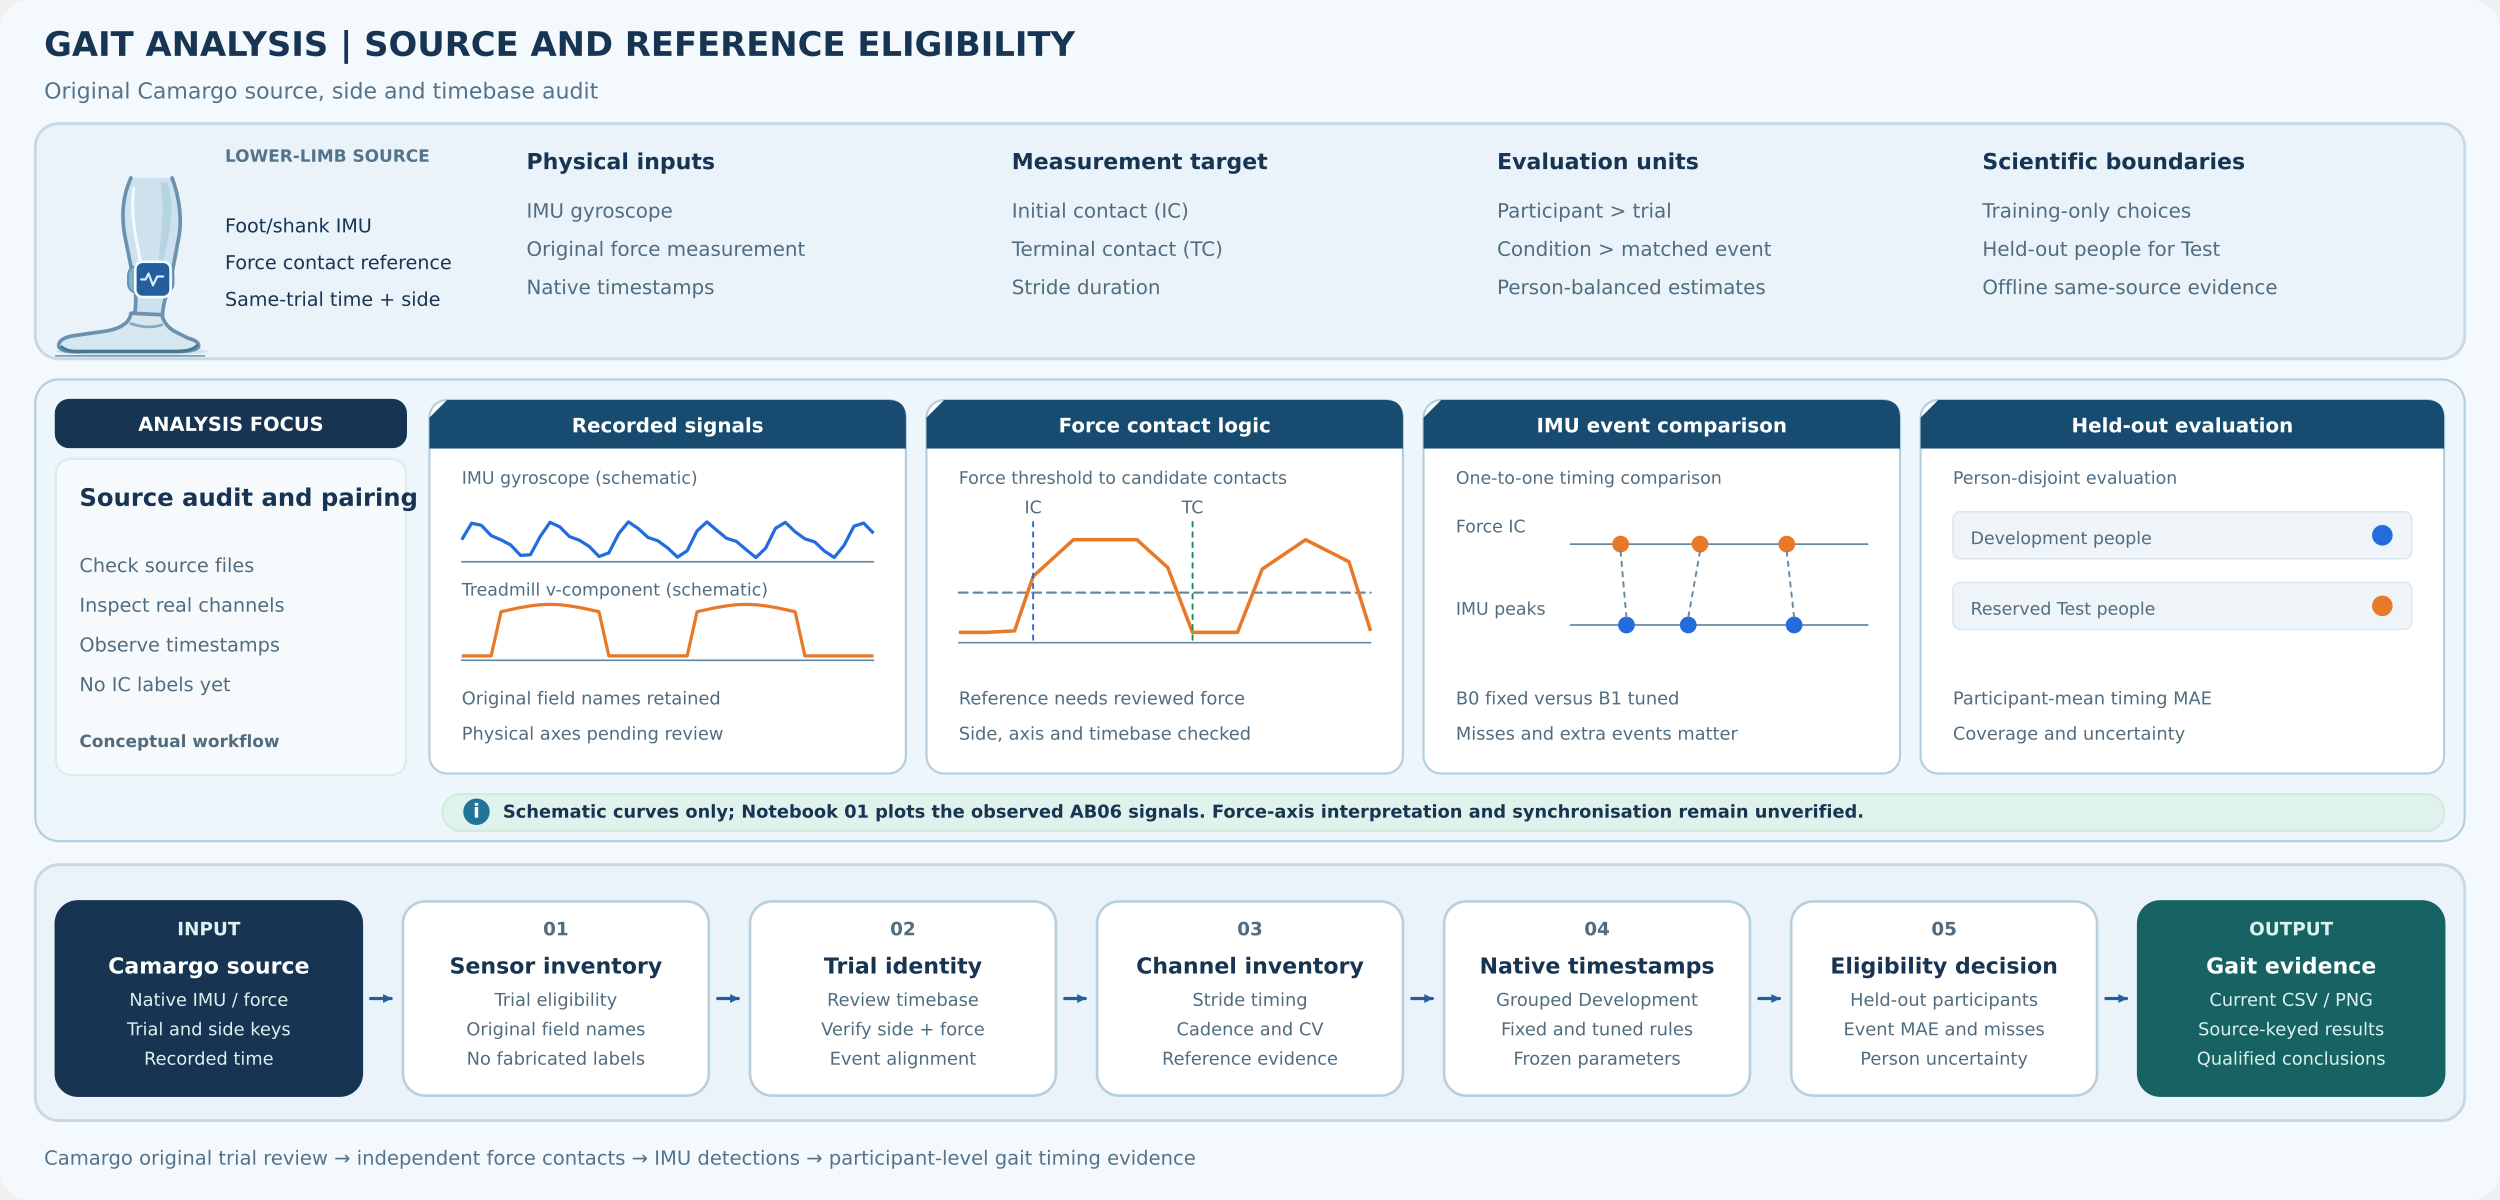
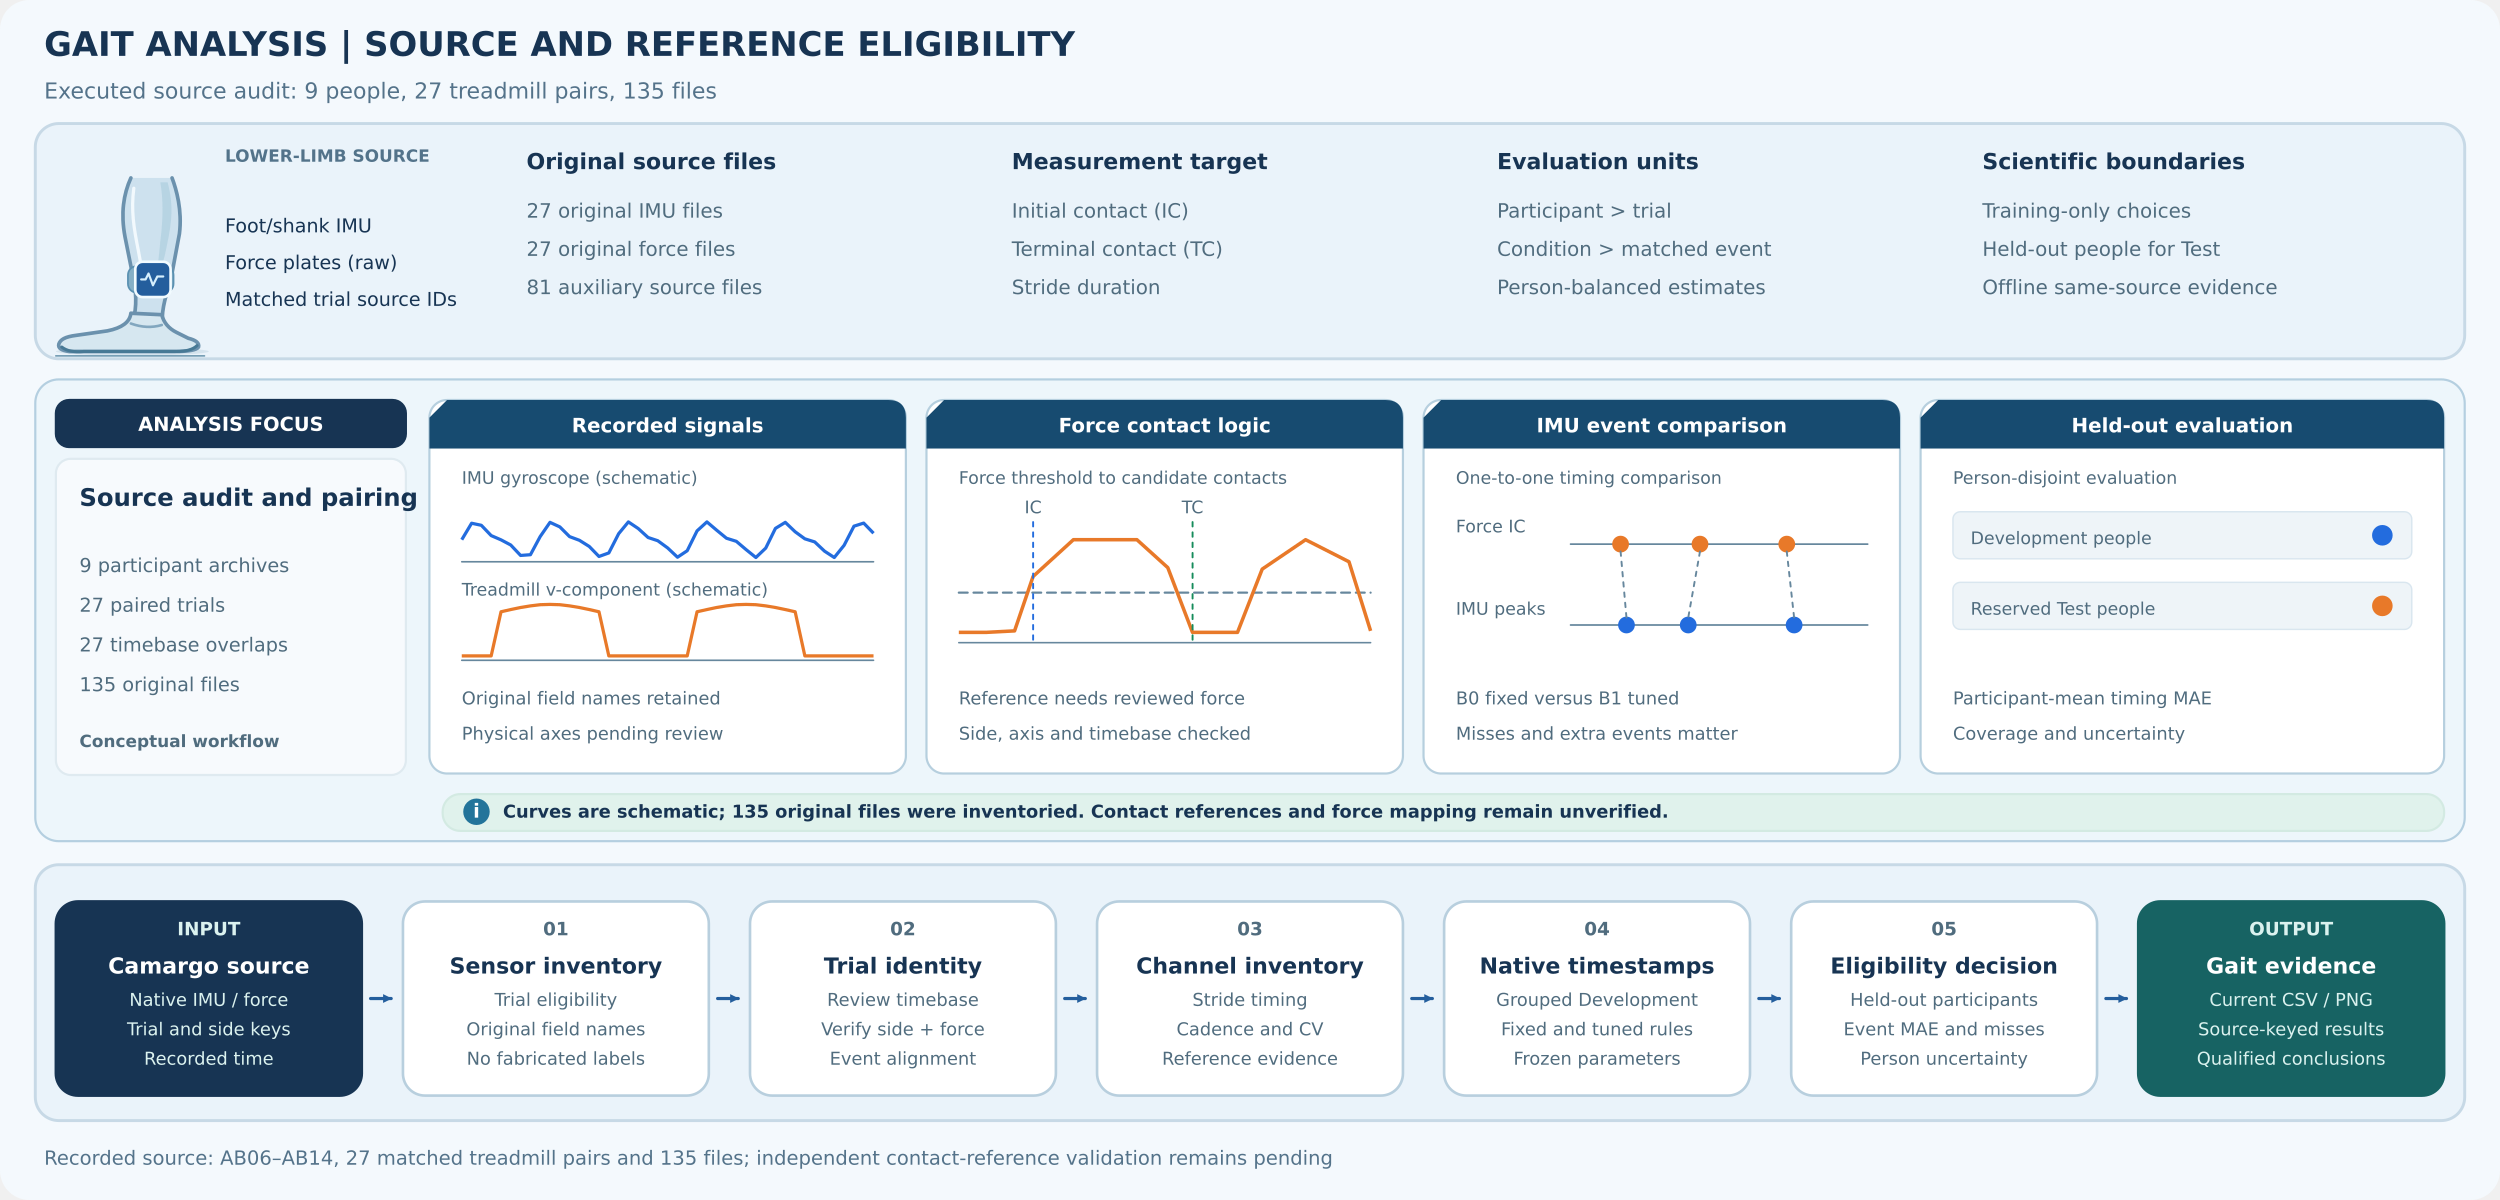
<svg xmlns="http://www.w3.org/2000/svg" width="1700" height="816" viewBox="0 0 1700 816" role="img" aria-labelledby="figure-title figure-desc">
  <defs>
    <marker id="arr" markerUnits="userSpaceOnUse" markerWidth="6" markerHeight="6" refX="5.5" refY="3" orient="auto">
      <path d="M0 0 L6 3 L0 6 Z" fill="#245E9D" />
    </marker>
    <style>
text{font-family:'DejaVu Sans',Arial,sans-serif}
.figure-title{font-size:23px;font-weight:700;fill:#173453}
.subtitle{font-size:15px;fill:#54738A}
.source-heading{font-size:11.5px;font-weight:700;fill:#53738A}
.source-label{font-size:13px;fill:#173453}
.context-heading{font-size:15px;font-weight:700;fill:#173453}
.context-body{font-size:13.5px;fill:#506C7E}
.section-label{font-size:13.2px;font-weight:700;fill:#FFFFFF}
.focus-heading{font-size:16.5px;font-weight:700;fill:#173453}
.focus-body{font-size:13.1px;fill:#506C7E}
.qualification{font-size:11.5px;font-weight:700;fill:#506C7E}
.card-heading{font-size:13.5px;font-weight:700;fill:#FFFFFF}
.card-body{font-size:12.1px;fill:#506C7E}
.chart-label{font-size:11.8px;fill:#506C7E}
.scientific-note{font-size:12.1px;font-weight:700;fill:#173453}
.workflow-id{font-size:12.5px;font-weight:700;fill:#506C7E}
.workflow-heading{font-size:15px;font-weight:700;fill:#173453}
.workflow-body{font-size:12.1px;fill:#506C7E}
.terminal-id{font-size:12.5px;font-weight:700;fill:#DBF2EF}
.terminal-heading{font-size:15px;font-weight:700;fill:#FFFFFF}
.terminal-body{font-size:12.1px;fill:#DBF2EF}
.footer{font-size:13.3px;fill:#54738A}
</style>
  </defs>
  <rect id="canvas" x="0" y="0" width="1700" height="816" rx="20" fill="#F4F9FD" />
  <g id="band-0-header">
    <text id="main-title" x="30" y="38" class="figure-title">GAIT ANALYSIS | SOURCE AND REFERENCE ELIGIBILITY</text>
-     <text id="main-subtitle" x="30" y="67" class="subtitle">Original Camargo source, side and timebase audit</text>
+     <text id="main-subtitle" x="30" y="67" class="subtitle">Executed source audit: 9 people, 27 treadmill pairs, 135 files</text>
  </g>
  <g id="band-1-context">
    <rect id="context-bg" x="24" y="84" width="1652" height="160" rx="16" fill="#EAF3FA" stroke="#C7D9E6" stroke-width="2" />
    <g id="source-illustration" aria-label="Schematic foot and shank with wearable IMU, outlined shoe and ground contact">
      <ellipse id="schematic-contact-shadow" cx="90" cy="239" rx="52" ry="2.8" fill="#D4E3ED" />
      <path id="schematic-shank" d="M89 121 C84 132 82 145 85 161 L91 191 C93 201 93 213 89 222 L111 223 C109 214 112 203 116 191 L122 159 C124 143 120 129 117 121" fill="#CDE1EE" stroke="#6B91AD" stroke-width="2.5" stroke-linejoin="round" stroke-linecap="round" />
      <path id="schematic-calf-shading" d="M114 124 C119 143 116 155 112 174 L105 199 Q108 176 109 164 Q112 141 109 124 Z" fill="#AFCFDF" opacity="0.72" />
      <path id="schematic-shin-highlight" d="M91 128 C89 143 91 155 94 170 L99 197" fill="none" stroke="#F6FCFF" stroke-width="2.2" stroke-linecap="round" opacity="0.9" />
      <path id="schematic-foot" d="M89 213 Q88 222 73 225 L52 228 C44 229 41 231 40 234 Q39 238 47 239 L119 239 Q133 239 135 236 Q136 232 128 230 L120 226 Q112 222 110 214 Z" fill="#D6E7F0" stroke="#6B91AD" stroke-width="2.5" stroke-linejoin="round" />
      <path id="schematic-ankle-line" d="M89 220 Q100 224 110 221" fill="none" stroke="#82A7BF" stroke-width="1.8" stroke-linecap="round" />
      <path id="schematic-shoe-sole" d="M42 236 Q47 240 57 239 H120 Q130 239 134 235" fill="none" stroke="#477995" stroke-width="2.1" stroke-linecap="round" />
      <path id="schematic-force-plate" d="M38 242 H139" fill="none" stroke="#789FB5" stroke-width="1.2" stroke-linecap="round" />
      <rect id="sensor-strap" x="87" y="181" width="31" height="18" rx="6" fill="#85AFC6" stroke="#5A91B1" stroke-width="1.2" />
      <rect id="imu-marker" x="92" y="178" width="24" height="24" rx="5" fill="#245E9D" stroke="#F2FBFF" stroke-width="1.8" />
      <path id="imu-signal-line" d="M96 190 H99 L101 186 L104 194 L107 188 H111" fill="none" stroke="#D6EFFD" stroke-width="1.5" stroke-linejoin="round" stroke-linecap="round" />
      <text id="source-heading" x="153" y="110" class="source-heading">LOWER-LIMB SOURCE</text>
      <text id="source-imu" x="153" y="158" class="source-label">Foot/shank IMU</text>
-       <text id="source-force" x="153" y="183" class="source-label">Force contact reference</text>
-       <text id="source-side" x="153" y="208" class="source-label">Same-trial time + side</text>
+       <text id="source-force" x="153" y="183" class="source-label">Force plates (raw)</text>
+       <text id="source-side" x="153" y="208" class="source-label">Matched trial source IDs</text>
    </g>
    <g id="ctx-0">
-       <text id="ctx-0-title" x="358" y="115" class="context-heading">Physical inputs</text>
-       <text id="ctx-0-line-0" x="358" y="148" class="context-body">IMU gyroscope</text>
-       <text id="ctx-0-line-1" x="358" y="174" class="context-body">Original force measurement</text>
-       <text id="ctx-0-line-2" x="358" y="200" class="context-body">Native timestamps</text>
+       <text id="ctx-0-title" x="358" y="115" class="context-heading">Original source files</text>
+       <text id="ctx-0-line-0" x="358" y="148" class="context-body">27 original IMU files</text>
+       <text id="ctx-0-line-1" x="358" y="174" class="context-body">27 original force files</text>
+       <text id="ctx-0-line-2" x="358" y="200" class="context-body">81 auxiliary source files</text>
    </g>
    <g id="ctx-1">
      <text id="ctx-1-title" x="688" y="115" class="context-heading">Measurement target</text>
      <text id="ctx-1-line-0" x="688" y="148" class="context-body">Initial contact (IC)</text>
      <text id="ctx-1-line-1" x="688" y="174" class="context-body">Terminal contact (TC)</text>
      <text id="ctx-1-line-2" x="688" y="200" class="context-body">Stride duration</text>
    </g>
    <g id="ctx-2">
      <text id="ctx-2-title" x="1018" y="115" class="context-heading">Evaluation units</text>
      <text id="ctx-2-line-0" x="1018" y="148" class="context-body">Participant &gt; trial</text>
      <text id="ctx-2-line-1" x="1018" y="174" class="context-body">Condition &gt; matched event</text>
      <text id="ctx-2-line-2" x="1018" y="200" class="context-body">Person-balanced estimates</text>
    </g>
    <g id="ctx-3">
      <text id="ctx-3-title" x="1348" y="115" class="context-heading">Scientific boundaries</text>
      <text id="ctx-3-line-0" x="1348" y="148" class="context-body">Training-only choices</text>
      <text id="ctx-3-line-1" x="1348" y="174" class="context-body">Held-out people for Test</text>
      <text id="ctx-3-line-2" x="1348" y="200" class="context-body">Offline same-source evidence</text>
    </g>
  </g>
  <g id="band-2-analysis">
    <rect id="analysis-bg" x="24" y="258" width="1652" height="314" rx="16" fill="#EDF6FB" stroke="#B4CFE0" stroke-width="1.5" />
    <rect id="focus-label-bg" x="38" y="272" width="238" height="32" rx="9" fill="#173453" stroke="#173453" stroke-width="1.5" />
    <text id="focus-label" x="157" y="293" class="section-label" text-anchor="middle">ANALYSIS FOCUS</text>
    <rect id="focus-card" x="38" y="312" width="238" height="215" rx="10" fill="#F7FAFD" stroke="#DFEAF0" stroke-width="1.5" />
    <text id="focus-heading" x="54" y="344" class="focus-heading">Source audit and pairing</text>
-     <text id="focus-p1" x="54" y="389" class="focus-body">Check source files</text>
-     <text id="focus-p2" x="54" y="416" class="focus-body">Inspect real channels</text>
-     <text id="focus-p3" x="54" y="443" class="focus-body">Observe timestamps</text>
-     <text id="focus-p4" x="54" y="470" class="focus-body">No IC labels yet</text>
+     <text id="focus-p1" x="54" y="389" class="focus-body">9 participant archives</text>
+     <text id="focus-p2" x="54" y="416" class="focus-body">27 paired trials</text>
+     <text id="focus-p3" x="54" y="443" class="focus-body">27 timebase overlaps</text>
+     <text id="focus-p4" x="54" y="470" class="focus-body">135 original files</text>
    <text id="focus-note" x="54" y="508" class="qualification">Conceptual workflow</text>
    <g id="panel-0">
      <rect id="panel-0-border" x="292" y="272" width="324" height="254" rx="12" fill="#FFFFFF" stroke="#B6CFDE" stroke-width="1.5" />
      <path id="panel-0-cap" d="M304 272 H604 Q616 272 616 284 V305 H292 V284 Q292 272 Z" fill="#174B70" />
      <text id="panel-0-head" x="454" y="294" class="card-heading" text-anchor="middle">Recorded signals</text>
      <text id="panel-0-lab1" x="314" y="329" class="chart-label">IMU gyroscope (schematic)</text>
      <path id="panel-0-imu-axis" d="M314 382 H594" fill="none" stroke="#66879D" stroke-width="1.1" stroke-linecap="round" stroke-linejoin="round" />
      <polyline id="panel-0-imu-wave" points="314.0,367.0 320.7,355.8 327.3,357.2 334.0,364.2 340.7,367.1 347.3,370.6 354.0,377.7 360.7,377.2 367.3,364.9 374.0,355.2 380.7,358.3 387.3,364.9 394.0,367.4 400.7,371.6 407.3,378.4 414.0,376.0 420.7,362.9 427.3,354.9 434.0,359.4 440.7,365.5 447.3,367.7 454.0,372.6 460.7,378.9 467.3,374.5 474.0,361.0 480.7,354.9 487.3,360.5 494.0,366.0 500.7,368.1 507.3,373.7 514.0,379.1 520.7,372.7 527.3,359.3 534.0,355.2 540.7,361.6 547.3,366.4 554.0,368.5 560.7,374.8 567.3,379.1 574.0,370.8 580.7,357.8 587.3,355.7 594.0,362.6" fill="none" stroke="#236CDE" stroke-width="2.2" stroke-linejoin="round" />
      <text id="panel-0-lab2" x="314" y="405" class="chart-label">Treadmill v-component (schematic)</text>
      <path id="panel-0-force-axis" d="M314 449 H594" fill="none" stroke="#66879D" stroke-width="1.1" stroke-linecap="round" stroke-linejoin="round" />
      <polyline id="panel-0-force-wave" points="314.0,446.0 320.7,446.0 327.3,446.0 334.0,446.0 340.7,416.0 347.3,414.5 354.0,413.1 360.7,412.0 367.3,411.2 374.0,411.0 380.7,411.2 387.3,412.0 394.0,413.1 400.7,414.5 407.3,416.0 414.0,446.0 420.7,446.0 427.3,446.0 434.0,446.0 440.7,446.0 447.3,446.0 454.0,446.0 460.7,446.0 467.3,446.0 474.0,416.0 480.7,414.5 487.3,413.1 494.0,412.0 500.7,411.2 507.3,411.0 514.0,411.2 520.7,412.0 527.3,413.1 534.0,414.5 540.7,416.0 547.3,446.0 554.0,446.0 560.7,446.0 567.3,446.0 574.0,446.0 580.7,446.0 587.3,446.0 594.0,446.0" fill="none" stroke="#E87929" stroke-width="2.2" stroke-linejoin="round" />
      <text id="panel-0-foot1" x="314" y="479" class="card-body">Original field names retained</text>
      <text id="panel-0-foot2" x="314" y="503" class="card-body">Physical axes pending review</text>
    </g>
    <g id="panel-1">
      <rect id="panel-1-border" x="630" y="272" width="324" height="254" rx="12" fill="#FFFFFF" stroke="#B6CFDE" stroke-width="1.5" />
      <path id="panel-1-cap" d="M642 272 H942 Q954 272 954 284 V305 H630 V284 Q630 272 Z" fill="#174B70" />
      <text id="panel-1-head" x="792" y="294" class="card-heading" text-anchor="middle">Force contact logic</text>
      <text id="panel-1-lab" x="652" y="329" class="chart-label">Force threshold to candidate contacts</text>
      <path id="panel-1-force-axis" d="M652 437 H932" fill="none" stroke="#66879D" stroke-width="1.1" stroke-linecap="round" stroke-linejoin="round" />
      <path id="panel-1-threshold" d="M652 403 H932" fill="none" stroke="#66879D" stroke-width="1.5" stroke-linecap="round" stroke-linejoin="round" stroke-dasharray="6 4" />
      <polyline id="panel-1-pulses" points="652.0,430 670.9,430 689.9,429 702.5,392 729.9,367 773.1,367 794.1,386 810.9,430 841.5,430 858.3,387 887.8,367 917.3,382 932.0,429" fill="none" stroke="#E87929" stroke-width="2.4" stroke-linejoin="round" />
      <path id="panel-1-ic" d="M702.526 355 V437" fill="none" stroke="#236CDE" stroke-width="1.3" stroke-linecap="round" stroke-linejoin="round" stroke-dasharray="3 4" />
      <path id="panel-1-tc" d="M810.947 355 V437" fill="none" stroke="#168C5B" stroke-width="1.3" stroke-linecap="round" stroke-linejoin="round" stroke-dasharray="3 4" />
      <text id="panel-1-ic-text" x="702.526" y="349" class="chart-label" text-anchor="middle">IC</text>
      <text id="panel-1-tc-text" x="810.947" y="349" class="chart-label" text-anchor="middle">TC</text>
      <text id="panel-1-foot1" x="652" y="479" class="card-body">Reference needs reviewed force</text>
      <text id="panel-1-foot2" x="652" y="503" class="card-body">Side, axis and timebase checked</text>
    </g>
    <g id="panel-2">
      <rect id="panel-2-border" x="968" y="272" width="324" height="254" rx="12" fill="#FFFFFF" stroke="#B6CFDE" stroke-width="1.5" />
      <path id="panel-2-cap" d="M980 272 H1280 Q1292 272 1292 284 V305 H968 V284 Q968 272 Z" fill="#174B70" />
      <text id="panel-2-head" x="1130" y="294" class="card-heading" text-anchor="middle">IMU event comparison</text>
      <text id="panel-2-lab" x="990" y="329" class="chart-label">One-to-one timing comparison</text>
      <text id="panel-2-ref-label" x="990" y="362" class="chart-label">Force IC</text>
      <text id="panel-2-pred-label" x="990" y="418" class="chart-label">IMU peaks</text>
      <path id="panel-2-ref-line" d="M1068 370 H1270" fill="none" stroke="#66879D" stroke-width="1.2" stroke-linecap="round" stroke-linejoin="round" />
      <path id="panel-2-pred-line" d="M1068 425 H1270" fill="none" stroke="#66879D" stroke-width="1.2" stroke-linecap="round" stroke-linejoin="round" />
      <circle id="panel-2-reference-0" cx="1102" cy="370" r="5.7" fill="#E87929" />
      <circle id="panel-2-estimate-0" cx="1106" cy="425" r="5.7" fill="#236CDE" />
      <path id="panel-2-pair-0" d="M1102 375 L1106 420" fill="none" stroke="#66879D" stroke-width="1.3" stroke-linecap="round" stroke-linejoin="round" stroke-dasharray="3 4" />
      <circle id="panel-2-reference-1" cx="1156" cy="370" r="5.7" fill="#E87929" />
      <circle id="panel-2-estimate-1" cx="1148" cy="425" r="5.7" fill="#236CDE" />
      <path id="panel-2-pair-1" d="M1156 375 L1148 420" fill="none" stroke="#66879D" stroke-width="1.3" stroke-linecap="round" stroke-linejoin="round" stroke-dasharray="3 4" />
      <circle id="panel-2-reference-2" cx="1215" cy="370" r="5.7" fill="#E87929" />
      <circle id="panel-2-estimate-2" cx="1220" cy="425" r="5.7" fill="#236CDE" />
      <path id="panel-2-pair-2" d="M1215 375 L1220 420" fill="none" stroke="#66879D" stroke-width="1.3" stroke-linecap="round" stroke-linejoin="round" stroke-dasharray="3 4" />
      <text id="panel-2-foot1" x="990" y="479" class="card-body">B0 fixed versus B1 tuned</text>
      <text id="panel-2-foot2" x="990" y="503" class="card-body">Misses and extra events matter</text>
    </g>
    <g id="panel-3">
      <rect id="panel-3-border" x="1306" y="272" width="356" height="254" rx="12" fill="#FFFFFF" stroke="#B6CFDE" stroke-width="1.5" />
      <path id="panel-3-cap" d="M1318 272 H1650 Q1662 272 1662 284 V305 H1306 V284 Q1306 272 Z" fill="#174B70" />
      <text id="panel-3-head" x="1484" y="294" class="card-heading" text-anchor="middle">Held-out evaluation</text>
      <text id="panel-3-lab" x="1328" y="329" class="chart-label">Person-disjoint evaluation</text>
      <rect id="panel-3-dev-box" x="1328" y="348" width="312" height="32" rx="5" fill="#EEF4F8" stroke="#D9E6EF" />
      <rect id="panel-3-test-box" x="1328" y="396" width="312" height="32" rx="5" fill="#EEF4F8" stroke="#D9E6EF" />
      <text id="panel-3-dev-label" x="1340" y="370" class="chart-label">Development people</text>
      <text id="panel-3-test-label" x="1340" y="418" class="chart-label">Reserved Test people</text>
      <circle id="panel-3-dev-dot" cx="1620" cy="364" r="7" fill="#236CDE" />
      <circle id="panel-3-test-dot" cx="1620" cy="412" r="7" fill="#E87929" />
      <text id="panel-3-foot1" x="1328" y="479" class="card-body">Participant-mean timing MAE</text>
      <text id="panel-3-foot2" x="1328" y="503" class="card-body">Coverage and uncertainty</text>
    </g>
    <rect id="scientific-note-bg" x="301" y="540" width="1361" height="25" rx="12" fill="#E0F2EC" stroke="#D3EAE2" stroke-width="1.5" />
    <circle id="scientific-info" cx="324" cy="552" r="9" fill="#23749A" />
    <text id="info-i" x="324" y="556" class="section-label" text-anchor="middle">i</text>
-     <text id="scientific-caveat" x="342" y="556" class="scientific-note">Schematic curves only; Notebook 01 plots the observed AB06 signals. Force-axis interpretation and synchronisation remain unverified.</text>
+     <text id="scientific-caveat" x="342" y="556" class="scientific-note">Curves are schematic; 135 original files were inventoried. Contact references and force mapping remain unverified.</text>
  </g>
  <g id="band-3-workflow">
    <rect id="workflow-bg" x="24" y="588" width="1652" height="174" rx="16" fill="#EAF3FA" stroke="#C7D9E6" stroke-width="2" />
    <g id="workflow-node-0">
      <rect id="node-0-bg" x="38" y="613" width="208" height="132" rx="15" fill="#173453" stroke="#173453" stroke-width="1.8" />
      <text id="node-0-id" x="142" y="636" class="terminal-id" text-anchor="middle">INPUT</text>
      <text id="node-0-head" x="142" y="662" class="terminal-heading" text-anchor="middle">Camargo source</text>
      <text id="node-0-line-0" x="142" y="684" class="terminal-body" text-anchor="middle">Native IMU / force</text>
      <text id="node-0-line-1" x="142" y="704" class="terminal-body" text-anchor="middle">Trial and side keys</text>
      <text id="node-0-line-2" x="142" y="724" class="terminal-body" text-anchor="middle">Recorded time</text>
    </g>
    <path id="connector-0" d="M252 679 H266" stroke="#245E9D" stroke-width="2.2" fill="none" stroke-linecap="round" marker-end="url(#arr)" />
    <g id="workflow-node-1">
      <rect id="node-1-bg" x="274" y="613" width="208" height="132" rx="15" fill="#FFFFFF" stroke="#B8CFDE" stroke-width="1.8" />
      <text id="node-1-id" x="378" y="636" class="workflow-id" text-anchor="middle">01</text>
      <text id="node-1-head" x="378" y="662" class="workflow-heading" text-anchor="middle">Sensor inventory</text>
      <text id="node-1-line-0" x="378" y="684" class="workflow-body" text-anchor="middle">Trial eligibility</text>
      <text id="node-1-line-1" x="378" y="704" class="workflow-body" text-anchor="middle">Original field names</text>
      <text id="node-1-line-2" x="378" y="724" class="workflow-body" text-anchor="middle">No fabricated labels</text>
    </g>
    <path id="connector-1" d="M488 679 H502" stroke="#245E9D" stroke-width="2.2" fill="none" stroke-linecap="round" marker-end="url(#arr)" />
    <g id="workflow-node-2">
      <rect id="node-2-bg" x="510" y="613" width="208" height="132" rx="15" fill="#FFFFFF" stroke="#B8CFDE" stroke-width="1.8" />
      <text id="node-2-id" x="614" y="636" class="workflow-id" text-anchor="middle">02</text>
      <text id="node-2-head" x="614" y="662" class="workflow-heading" text-anchor="middle">Trial identity</text>
      <text id="node-2-line-0" x="614" y="684" class="workflow-body" text-anchor="middle">Review timebase</text>
      <text id="node-2-line-1" x="614" y="704" class="workflow-body" text-anchor="middle">Verify side + force</text>
      <text id="node-2-line-2" x="614" y="724" class="workflow-body" text-anchor="middle">Event alignment</text>
    </g>
    <path id="connector-2" d="M724 679 H738" stroke="#245E9D" stroke-width="2.2" fill="none" stroke-linecap="round" marker-end="url(#arr)" />
    <g id="workflow-node-3">
      <rect id="node-3-bg" x="746" y="613" width="208" height="132" rx="15" fill="#FFFFFF" stroke="#B8CFDE" stroke-width="1.8" />
      <text id="node-3-id" x="850" y="636" class="workflow-id" text-anchor="middle">03</text>
      <text id="node-3-head" x="850" y="662" class="workflow-heading" text-anchor="middle">Channel inventory</text>
      <text id="node-3-line-0" x="850" y="684" class="workflow-body" text-anchor="middle">Stride timing</text>
      <text id="node-3-line-1" x="850" y="704" class="workflow-body" text-anchor="middle">Cadence and CV</text>
      <text id="node-3-line-2" x="850" y="724" class="workflow-body" text-anchor="middle">Reference evidence</text>
    </g>
    <path id="connector-3" d="M960 679 H974" stroke="#245E9D" stroke-width="2.2" fill="none" stroke-linecap="round" marker-end="url(#arr)" />
    <g id="workflow-node-4">
      <rect id="node-4-bg" x="982" y="613" width="208" height="132" rx="15" fill="#FFFFFF" stroke="#B8CFDE" stroke-width="1.8" />
      <text id="node-4-id" x="1086" y="636" class="workflow-id" text-anchor="middle">04</text>
      <text id="node-4-head" x="1086" y="662" class="workflow-heading" text-anchor="middle">Native timestamps</text>
      <text id="node-4-line-0" x="1086" y="684" class="workflow-body" text-anchor="middle">Grouped Development</text>
      <text id="node-4-line-1" x="1086" y="704" class="workflow-body" text-anchor="middle">Fixed and tuned rules</text>
      <text id="node-4-line-2" x="1086" y="724" class="workflow-body" text-anchor="middle">Frozen parameters</text>
    </g>
    <path id="connector-4" d="M1196 679 H1210" stroke="#245E9D" stroke-width="2.2" fill="none" stroke-linecap="round" marker-end="url(#arr)" />
    <g id="workflow-node-5">
      <rect id="node-5-bg" x="1218" y="613" width="208" height="132" rx="15" fill="#FFFFFF" stroke="#B8CFDE" stroke-width="1.8" />
      <text id="node-5-id" x="1322" y="636" class="workflow-id" text-anchor="middle">05</text>
      <text id="node-5-head" x="1322" y="662" class="workflow-heading" text-anchor="middle">Eligibility decision</text>
      <text id="node-5-line-0" x="1322" y="684" class="workflow-body" text-anchor="middle">Held-out participants</text>
      <text id="node-5-line-1" x="1322" y="704" class="workflow-body" text-anchor="middle">Event MAE and misses</text>
      <text id="node-5-line-2" x="1322" y="724" class="workflow-body" text-anchor="middle">Person uncertainty</text>
    </g>
    <path id="connector-5" d="M1432 679 H1446" stroke="#245E9D" stroke-width="2.2" fill="none" stroke-linecap="round" marker-end="url(#arr)" />
    <g id="workflow-node-6">
      <rect id="node-6-bg" x="1454" y="613" width="208" height="132" rx="15" fill="#176363" stroke="#176363" stroke-width="1.8" />
      <text id="node-6-id" x="1558" y="636" class="terminal-id" text-anchor="middle">OUTPUT</text>
      <text id="node-6-head" x="1558" y="662" class="terminal-heading" text-anchor="middle">Gait evidence</text>
      <text id="node-6-line-0" x="1558" y="684" class="terminal-body" text-anchor="middle">Current CSV / PNG</text>
      <text id="node-6-line-1" x="1558" y="704" class="terminal-body" text-anchor="middle">Source-keyed results</text>
      <text id="node-6-line-2" x="1558" y="724" class="terminal-body" text-anchor="middle">Qualified conclusions</text>
    </g>
  </g>
  <g id="band-4-summary">
-     <text id="footer-summary" x="30" y="792" class="footer">Camargo original trial review → independent force contacts → IMU detections → participant-level gait timing evidence</text>
+     <text id="footer-summary" x="30" y="792" class="footer">Recorded source: AB06–AB14, 27 matched treadmill pairs and 135 files; independent contact-reference validation remains pending</text>
  </g>
</svg>
